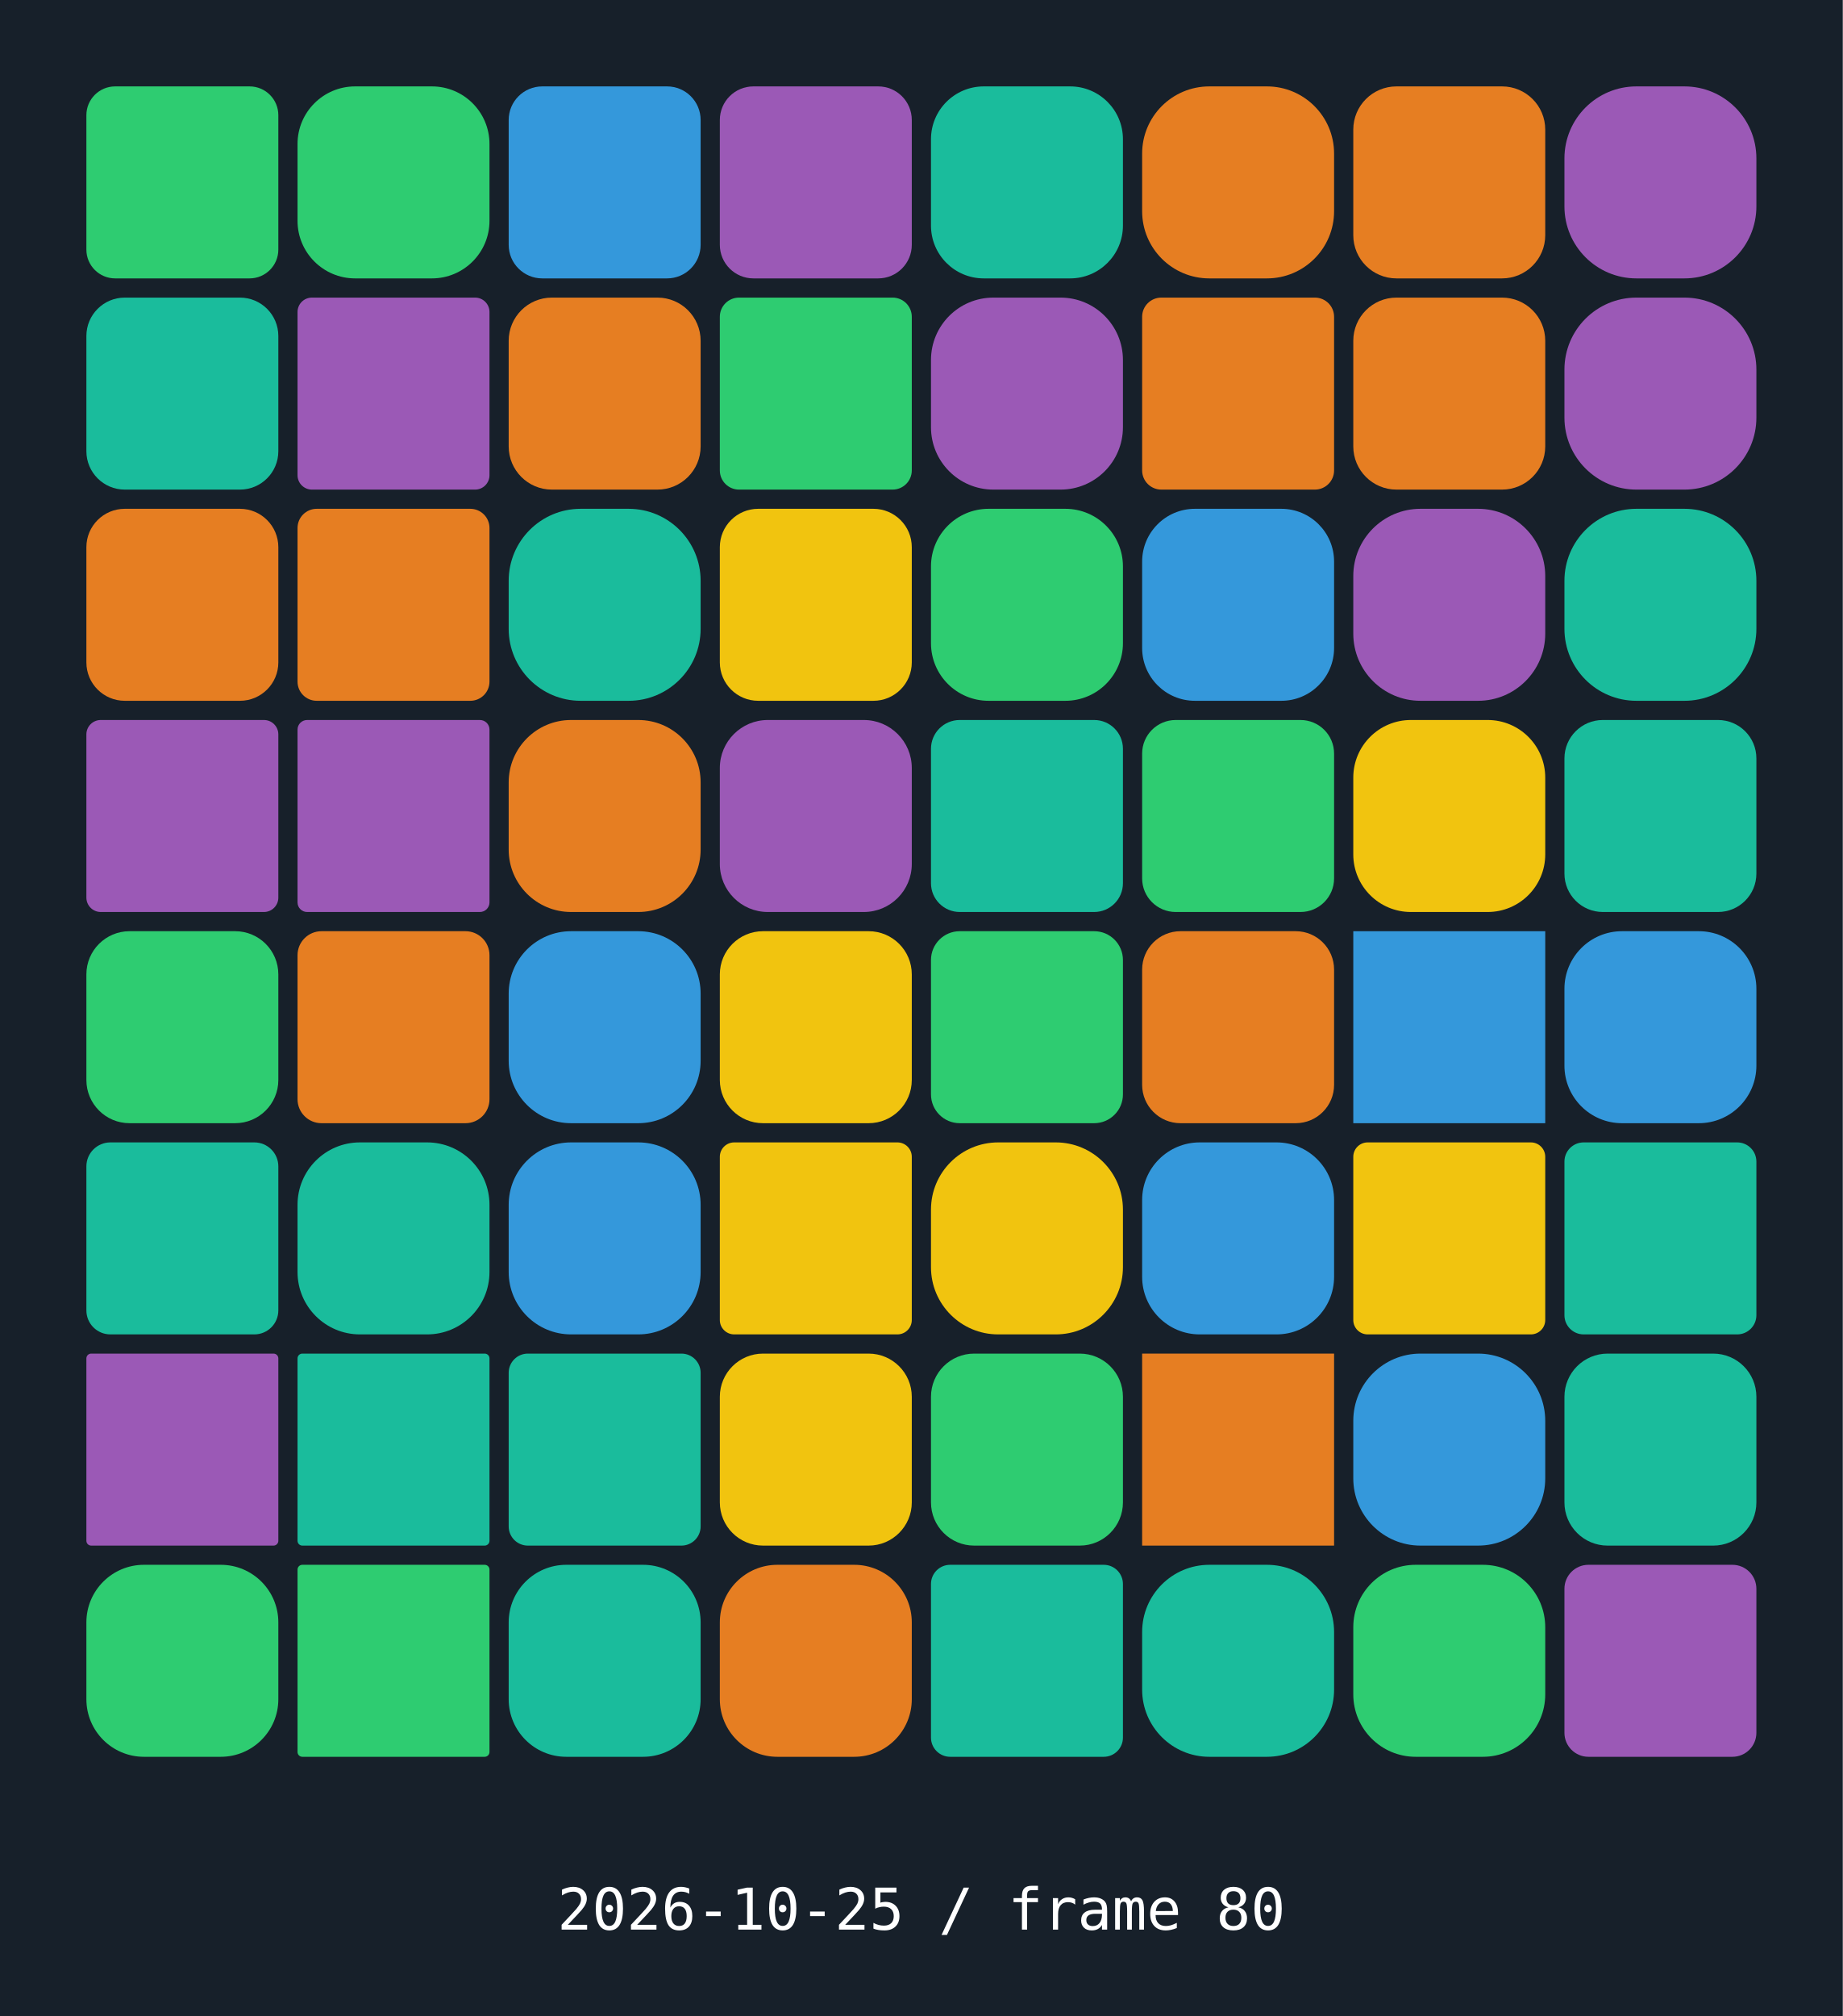
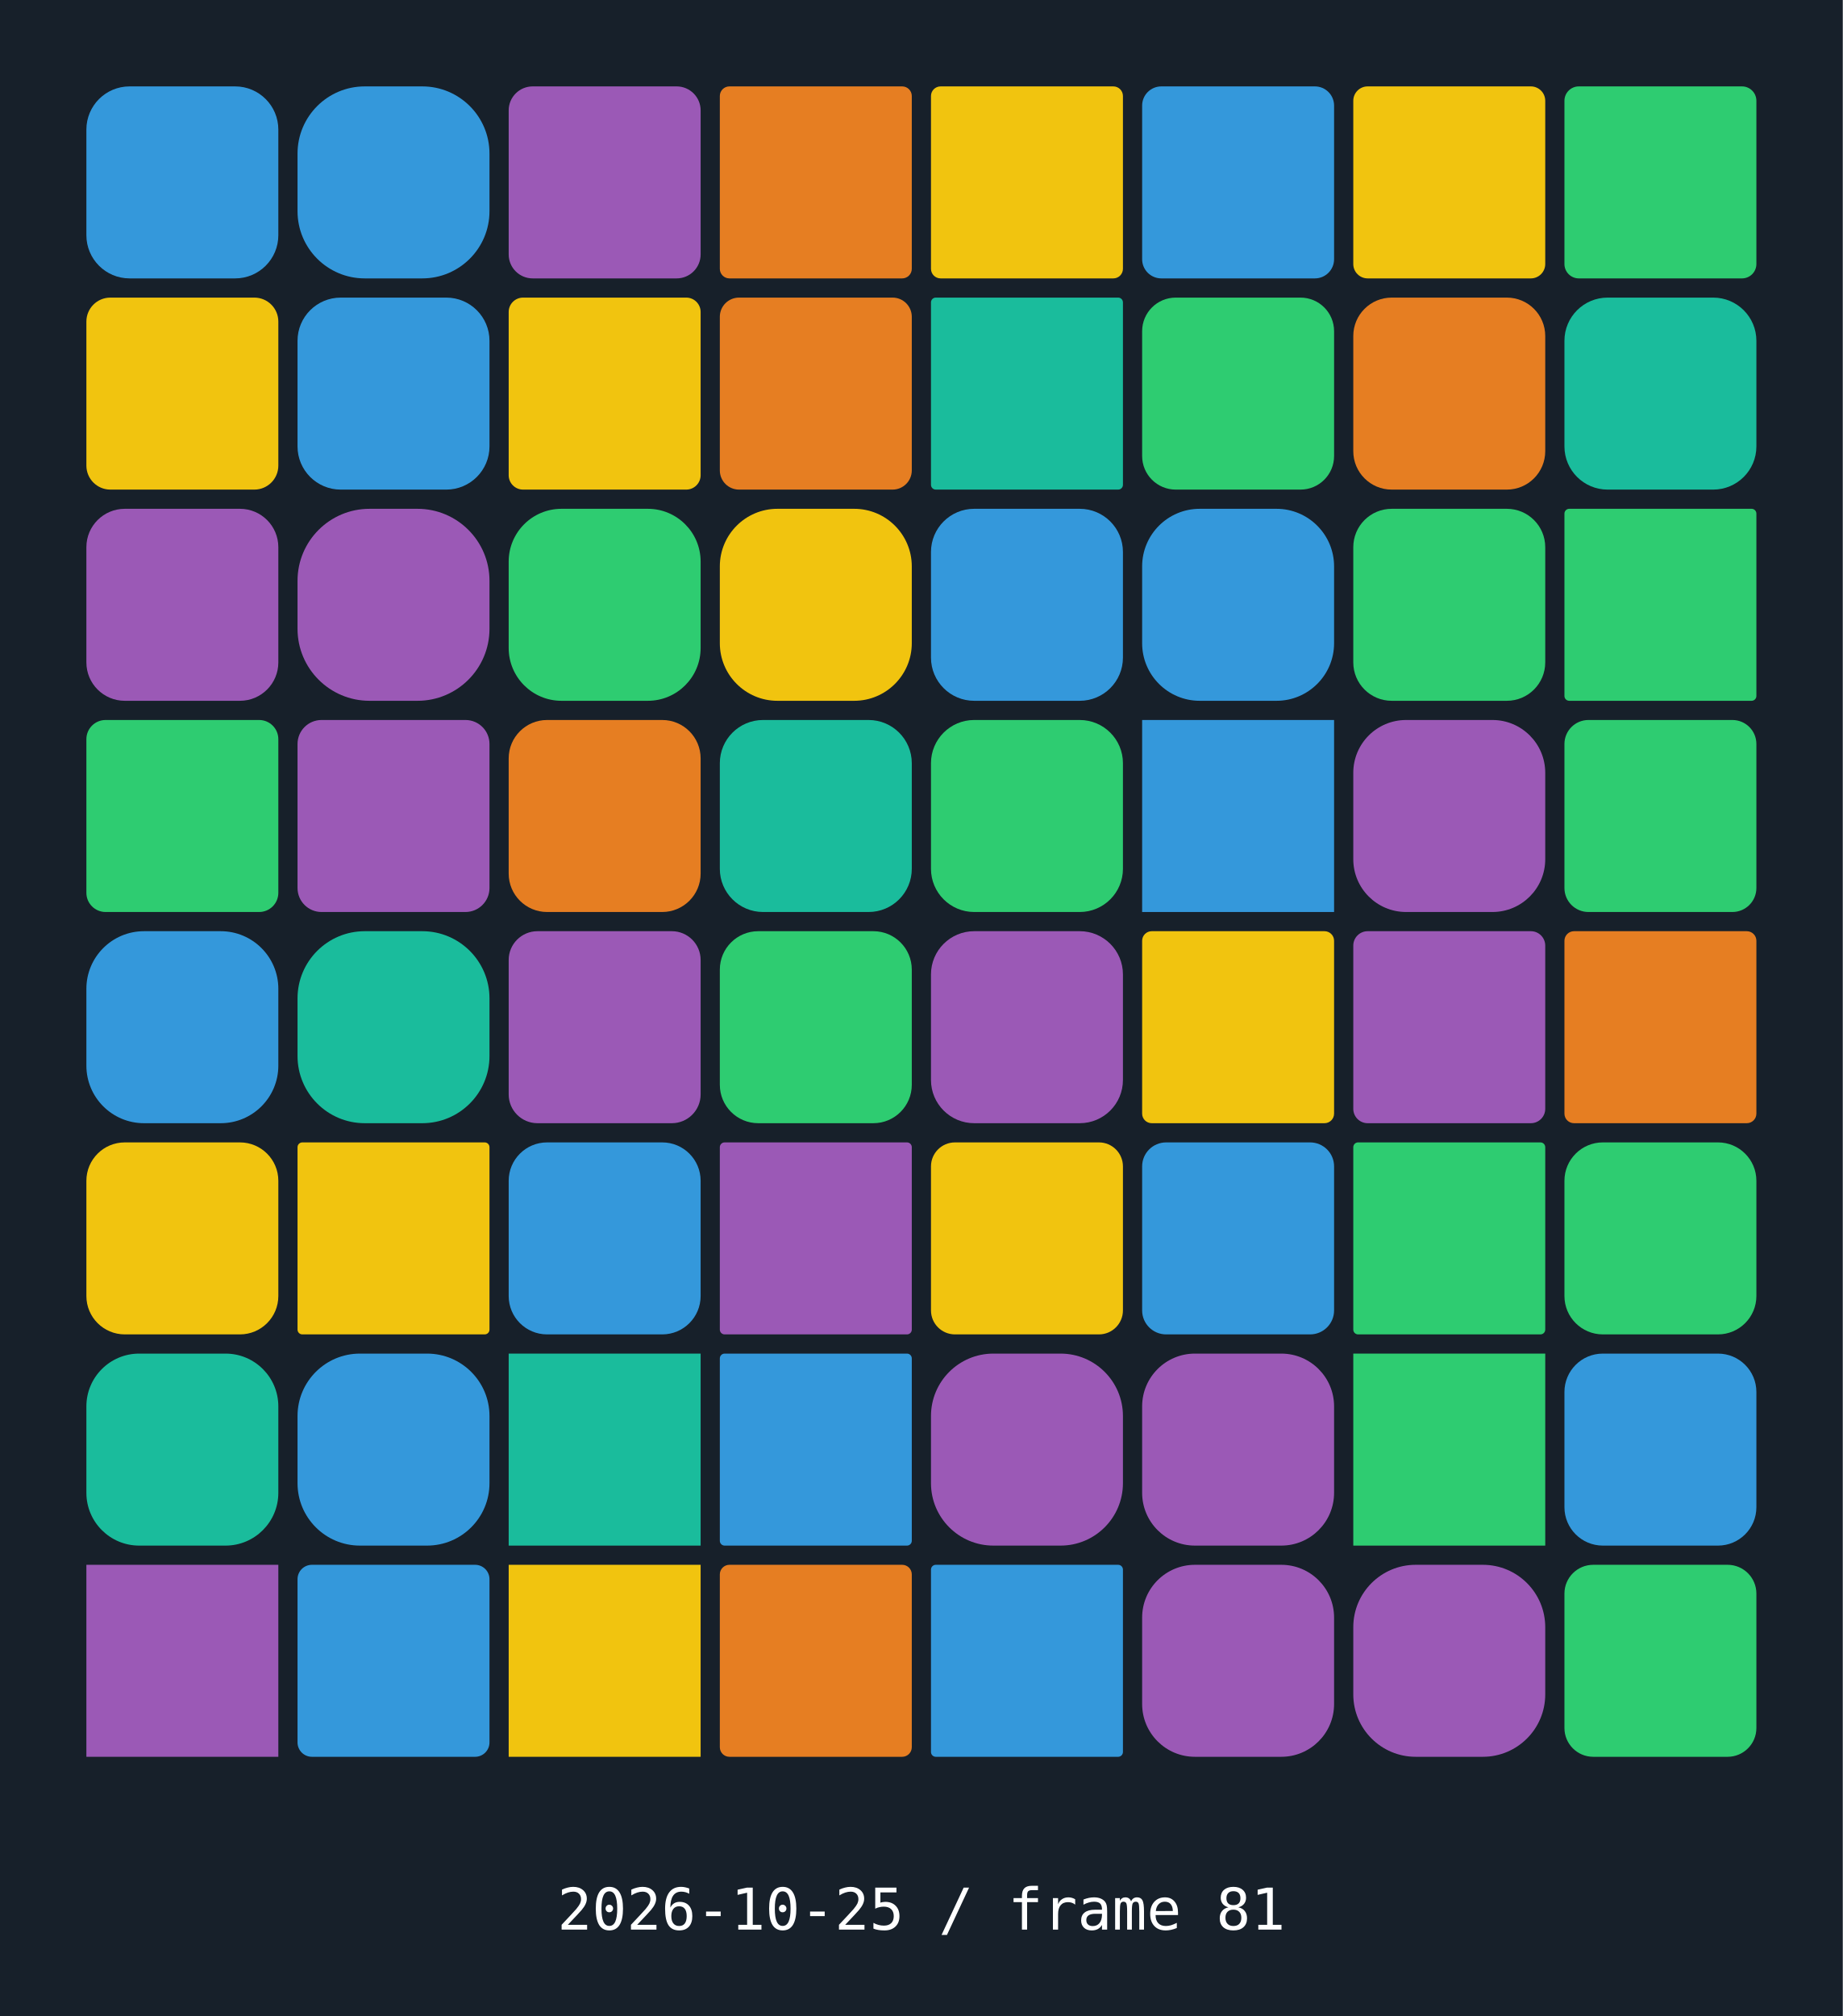
<svg xmlns="http://www.w3.org/2000/svg" width="384" height="420" viewBox="0 0 384 420">
  <rect width="384" height="420" fill="#17202a" />
-   <rect x="18" y="18" width="40" height="40" rx="6" fill="#2ecc71" />
-   <rect x="62" y="18" width="40" height="40" rx="12" fill="#2ecc71" />
-   <rect x="106" y="18" width="40" height="40" rx="7" fill="#3498db" />
-   <rect x="150" y="18" width="40" height="40" rx="7" fill="#9b59b6" />
-   <rect x="194" y="18" width="40" height="40" rx="11" fill="#1abc9c" />
-   <rect x="238" y="18" width="40" height="40" rx="14" fill="#e67e22" />
-   <rect x="282" y="18" width="40" height="40" rx="9" fill="#e67e22" />
-   <rect x="326" y="18" width="40" height="40" rx="15" fill="#9b59b6" />
-   <rect x="18" y="62" width="40" height="40" rx="8" fill="#1abc9c" />
-   <rect x="62" y="62" width="40" height="40" rx="3" fill="#9b59b6" />
-   <rect x="106" y="62" width="40" height="40" rx="9" fill="#e67e22" />
-   <rect x="150" y="62" width="40" height="40" rx="4" fill="#2ecc71" />
-   <rect x="194" y="62" width="40" height="40" rx="13" fill="#9b59b6" />
-   <rect x="238" y="62" width="40" height="40" rx="4" fill="#e67e22" />
-   <rect x="282" y="62" width="40" height="40" rx="9" fill="#e67e22" />
-   <rect x="326" y="62" width="40" height="40" rx="15" fill="#9b59b6" />
-   <rect x="18" y="106" width="40" height="40" rx="8" fill="#e67e22" />
-   <rect x="62" y="106" width="40" height="40" rx="4" fill="#e67e22" />
-   <rect x="106" y="106" width="40" height="40" rx="15" fill="#1abc9c" />
-   <rect x="150" y="106" width="40" height="40" rx="8" fill="#f1c40f" />
-   <rect x="194" y="106" width="40" height="40" rx="12" fill="#2ecc71" />
-   <rect x="238" y="106" width="40" height="40" rx="11" fill="#3498db" />
-   <rect x="282" y="106" width="40" height="40" rx="14" fill="#9b59b6" />
-   <rect x="326" y="106" width="40" height="40" rx="15" fill="#1abc9c" />
-   <rect x="18" y="150" width="40" height="40" rx="3" fill="#9b59b6" />
-   <rect x="62" y="150" width="40" height="40" rx="2" fill="#9b59b6" />
-   <rect x="106" y="150" width="40" height="40" rx="13" fill="#e67e22" />
-   <rect x="150" y="150" width="40" height="40" rx="10" fill="#9b59b6" />
-   <rect x="194" y="150" width="40" height="40" rx="6" fill="#1abc9c" />
-   <rect x="238" y="150" width="40" height="40" rx="7" fill="#2ecc71" />
-   <rect x="282" y="150" width="40" height="40" rx="12" fill="#f1c40f" />
-   <rect x="326" y="150" width="40" height="40" rx="8" fill="#1abc9c" />
-   <rect x="18" y="194" width="40" height="40" rx="9" fill="#2ecc71" />
-   <rect x="62" y="194" width="40" height="40" rx="5" fill="#e67e22" />
-   <rect x="106" y="194" width="40" height="40" rx="13" fill="#3498db" />
-   <rect x="150" y="194" width="40" height="40" rx="9" fill="#f1c40f" />
-   <rect x="194" y="194" width="40" height="40" rx="6" fill="#2ecc71" />
-   <rect x="238" y="194" width="40" height="40" rx="8" fill="#e67e22" />
-   <rect x="282" y="194" width="40" height="40" rx="0" fill="#3498db" />
-   <rect x="326" y="194" width="40" height="40" rx="12" fill="#3498db" />
-   <rect x="18" y="238" width="40" height="40" rx="5" fill="#1abc9c" />
-   <rect x="62" y="238" width="40" height="40" rx="13" fill="#1abc9c" />
-   <rect x="106" y="238" width="40" height="40" rx="13" fill="#3498db" />
-   <rect x="150" y="238" width="40" height="40" rx="3" fill="#f1c40f" />
-   <rect x="194" y="238" width="40" height="40" rx="14" fill="#f1c40f" />
-   <rect x="238" y="238" width="40" height="40" rx="12" fill="#3498db" />
-   <rect x="282" y="238" width="40" height="40" rx="3" fill="#f1c40f" />
-   <rect x="326" y="238" width="40" height="40" rx="4" fill="#1abc9c" />
-   <rect x="18" y="282" width="40" height="40" rx="1" fill="#9b59b6" />
-   <rect x="62" y="282" width="40" height="40" rx="1" fill="#1abc9c" />
-   <rect x="106" y="282" width="40" height="40" rx="4" fill="#1abc9c" />
-   <rect x="150" y="282" width="40" height="40" rx="9" fill="#f1c40f" />
-   <rect x="194" y="282" width="40" height="40" rx="9" fill="#2ecc71" />
-   <rect x="238" y="282" width="40" height="40" rx="0" fill="#e67e22" />
-   <rect x="282" y="282" width="40" height="40" rx="14" fill="#3498db" />
-   <rect x="326" y="282" width="40" height="40" rx="9" fill="#1abc9c" />
-   <rect x="18" y="326" width="40" height="40" rx="12" fill="#2ecc71" />
-   <rect x="62" y="326" width="40" height="40" rx="1" fill="#2ecc71" />
-   <rect x="106" y="326" width="40" height="40" rx="12" fill="#1abc9c" />
-   <rect x="150" y="326" width="40" height="40" rx="12" fill="#e67e22" />
-   <rect x="194" y="326" width="40" height="40" rx="4" fill="#1abc9c" />
-   <rect x="238" y="326" width="40" height="40" rx="14" fill="#1abc9c" />
-   <rect x="282" y="326" width="40" height="40" rx="13" fill="#2ecc71" />
-   <rect x="326" y="326" width="40" height="40" rx="5" fill="#9b59b6" />
-   <text x="192" y="402" text-anchor="middle" fill="#ffffff" font-family="monospace">2026-10-25 / frame 80</text>
+   <rect x="18" y="18" width="40" height="40" rx="9" fill="#3498db" />
+   <rect x="62" y="18" width="40" height="40" rx="14" fill="#3498db" />
+   <rect x="106" y="18" width="40" height="40" rx="5" fill="#9b59b6" />
+   <rect x="150" y="18" width="40" height="40" rx="2" fill="#e67e22" />
+   <rect x="194" y="18" width="40" height="40" rx="2" fill="#f1c40f" />
+   <rect x="238" y="18" width="40" height="40" rx="4" fill="#3498db" />
+   <rect x="282" y="18" width="40" height="40" rx="3" fill="#f1c40f" />
+   <rect x="326" y="18" width="40" height="40" rx="3" fill="#2ecc71" />
+   <rect x="18" y="62" width="40" height="40" rx="5" fill="#f1c40f" />
+   <rect x="62" y="62" width="40" height="40" rx="9" fill="#3498db" />
+   <rect x="106" y="62" width="40" height="40" rx="3" fill="#f1c40f" />
+   <rect x="150" y="62" width="40" height="40" rx="4" fill="#e67e22" />
+   <rect x="194" y="62" width="40" height="40" rx="1" fill="#1abc9c" />
+   <rect x="238" y="62" width="40" height="40" rx="7" fill="#2ecc71" />
+   <rect x="282" y="62" width="40" height="40" rx="8" fill="#e67e22" />
+   <rect x="326" y="62" width="40" height="40" rx="9" fill="#1abc9c" />
+   <rect x="18" y="106" width="40" height="40" rx="8" fill="#9b59b6" />
+   <rect x="62" y="106" width="40" height="40" rx="15" fill="#9b59b6" />
+   <rect x="106" y="106" width="40" height="40" rx="11" fill="#2ecc71" />
+   <rect x="150" y="106" width="40" height="40" rx="12" fill="#f1c40f" />
+   <rect x="194" y="106" width="40" height="40" rx="9" fill="#3498db" />
+   <rect x="238" y="106" width="40" height="40" rx="12" fill="#3498db" />
+   <rect x="282" y="106" width="40" height="40" rx="8" fill="#2ecc71" />
+   <rect x="326" y="106" width="40" height="40" rx="1" fill="#2ecc71" />
+   <rect x="18" y="150" width="40" height="40" rx="4" fill="#2ecc71" />
+   <rect x="62" y="150" width="40" height="40" rx="5" fill="#9b59b6" />
+   <rect x="106" y="150" width="40" height="40" rx="8" fill="#e67e22" />
+   <rect x="150" y="150" width="40" height="40" rx="9" fill="#1abc9c" />
+   <rect x="194" y="150" width="40" height="40" rx="9" fill="#2ecc71" />
+   <rect x="238" y="150" width="40" height="40" rx="0" fill="#3498db" />
+   <rect x="282" y="150" width="40" height="40" rx="11" fill="#9b59b6" />
+   <rect x="326" y="150" width="40" height="40" rx="5" fill="#2ecc71" />
+   <rect x="18" y="194" width="40" height="40" rx="12" fill="#3498db" />
+   <rect x="62" y="194" width="40" height="40" rx="14" fill="#1abc9c" />
+   <rect x="106" y="194" width="40" height="40" rx="6" fill="#9b59b6" />
+   <rect x="150" y="194" width="40" height="40" rx="8" fill="#2ecc71" />
+   <rect x="194" y="194" width="40" height="40" rx="9" fill="#9b59b6" />
+   <rect x="238" y="194" width="40" height="40" rx="2" fill="#f1c40f" />
+   <rect x="282" y="194" width="40" height="40" rx="3" fill="#9b59b6" />
+   <rect x="326" y="194" width="40" height="40" rx="2" fill="#e67e22" />
+   <rect x="18" y="238" width="40" height="40" rx="8" fill="#f1c40f" />
+   <rect x="62" y="238" width="40" height="40" rx="1" fill="#f1c40f" />
+   <rect x="106" y="238" width="40" height="40" rx="8" fill="#3498db" />
+   <rect x="150" y="238" width="40" height="40" rx="1" fill="#9b59b6" />
+   <rect x="194" y="238" width="40" height="40" rx="5" fill="#f1c40f" />
+   <rect x="238" y="238" width="40" height="40" rx="5" fill="#3498db" />
+   <rect x="282" y="238" width="40" height="40" rx="1" fill="#2ecc71" />
+   <rect x="326" y="238" width="40" height="40" rx="8" fill="#2ecc71" />
+   <rect x="18" y="282" width="40" height="40" rx="11" fill="#1abc9c" />
+   <rect x="62" y="282" width="40" height="40" rx="13" fill="#3498db" />
+   <rect x="106" y="282" width="40" height="40" rx="0" fill="#1abc9c" />
+   <rect x="150" y="282" width="40" height="40" rx="1" fill="#3498db" />
+   <rect x="194" y="282" width="40" height="40" rx="13" fill="#9b59b6" />
+   <rect x="238" y="282" width="40" height="40" rx="11" fill="#9b59b6" />
+   <rect x="282" y="282" width="40" height="40" rx="0" fill="#2ecc71" />
+   <rect x="326" y="282" width="40" height="40" rx="8" fill="#3498db" />
+   <rect x="18" y="326" width="40" height="40" rx="0" fill="#9b59b6" />
+   <rect x="62" y="326" width="40" height="40" rx="3" fill="#3498db" />
+   <rect x="106" y="326" width="40" height="40" rx="0" fill="#f1c40f" />
+   <rect x="150" y="326" width="40" height="40" rx="2" fill="#e67e22" />
+   <rect x="194" y="326" width="40" height="40" rx="1" fill="#3498db" />
+   <rect x="238" y="326" width="40" height="40" rx="11" fill="#9b59b6" />
+   <rect x="282" y="326" width="40" height="40" rx="13" fill="#9b59b6" />
+   <rect x="326" y="326" width="40" height="40" rx="6" fill="#2ecc71" />
+   <text x="192" y="402" text-anchor="middle" fill="#ffffff" font-family="monospace">2026-10-25 / frame 81</text>
</svg>
